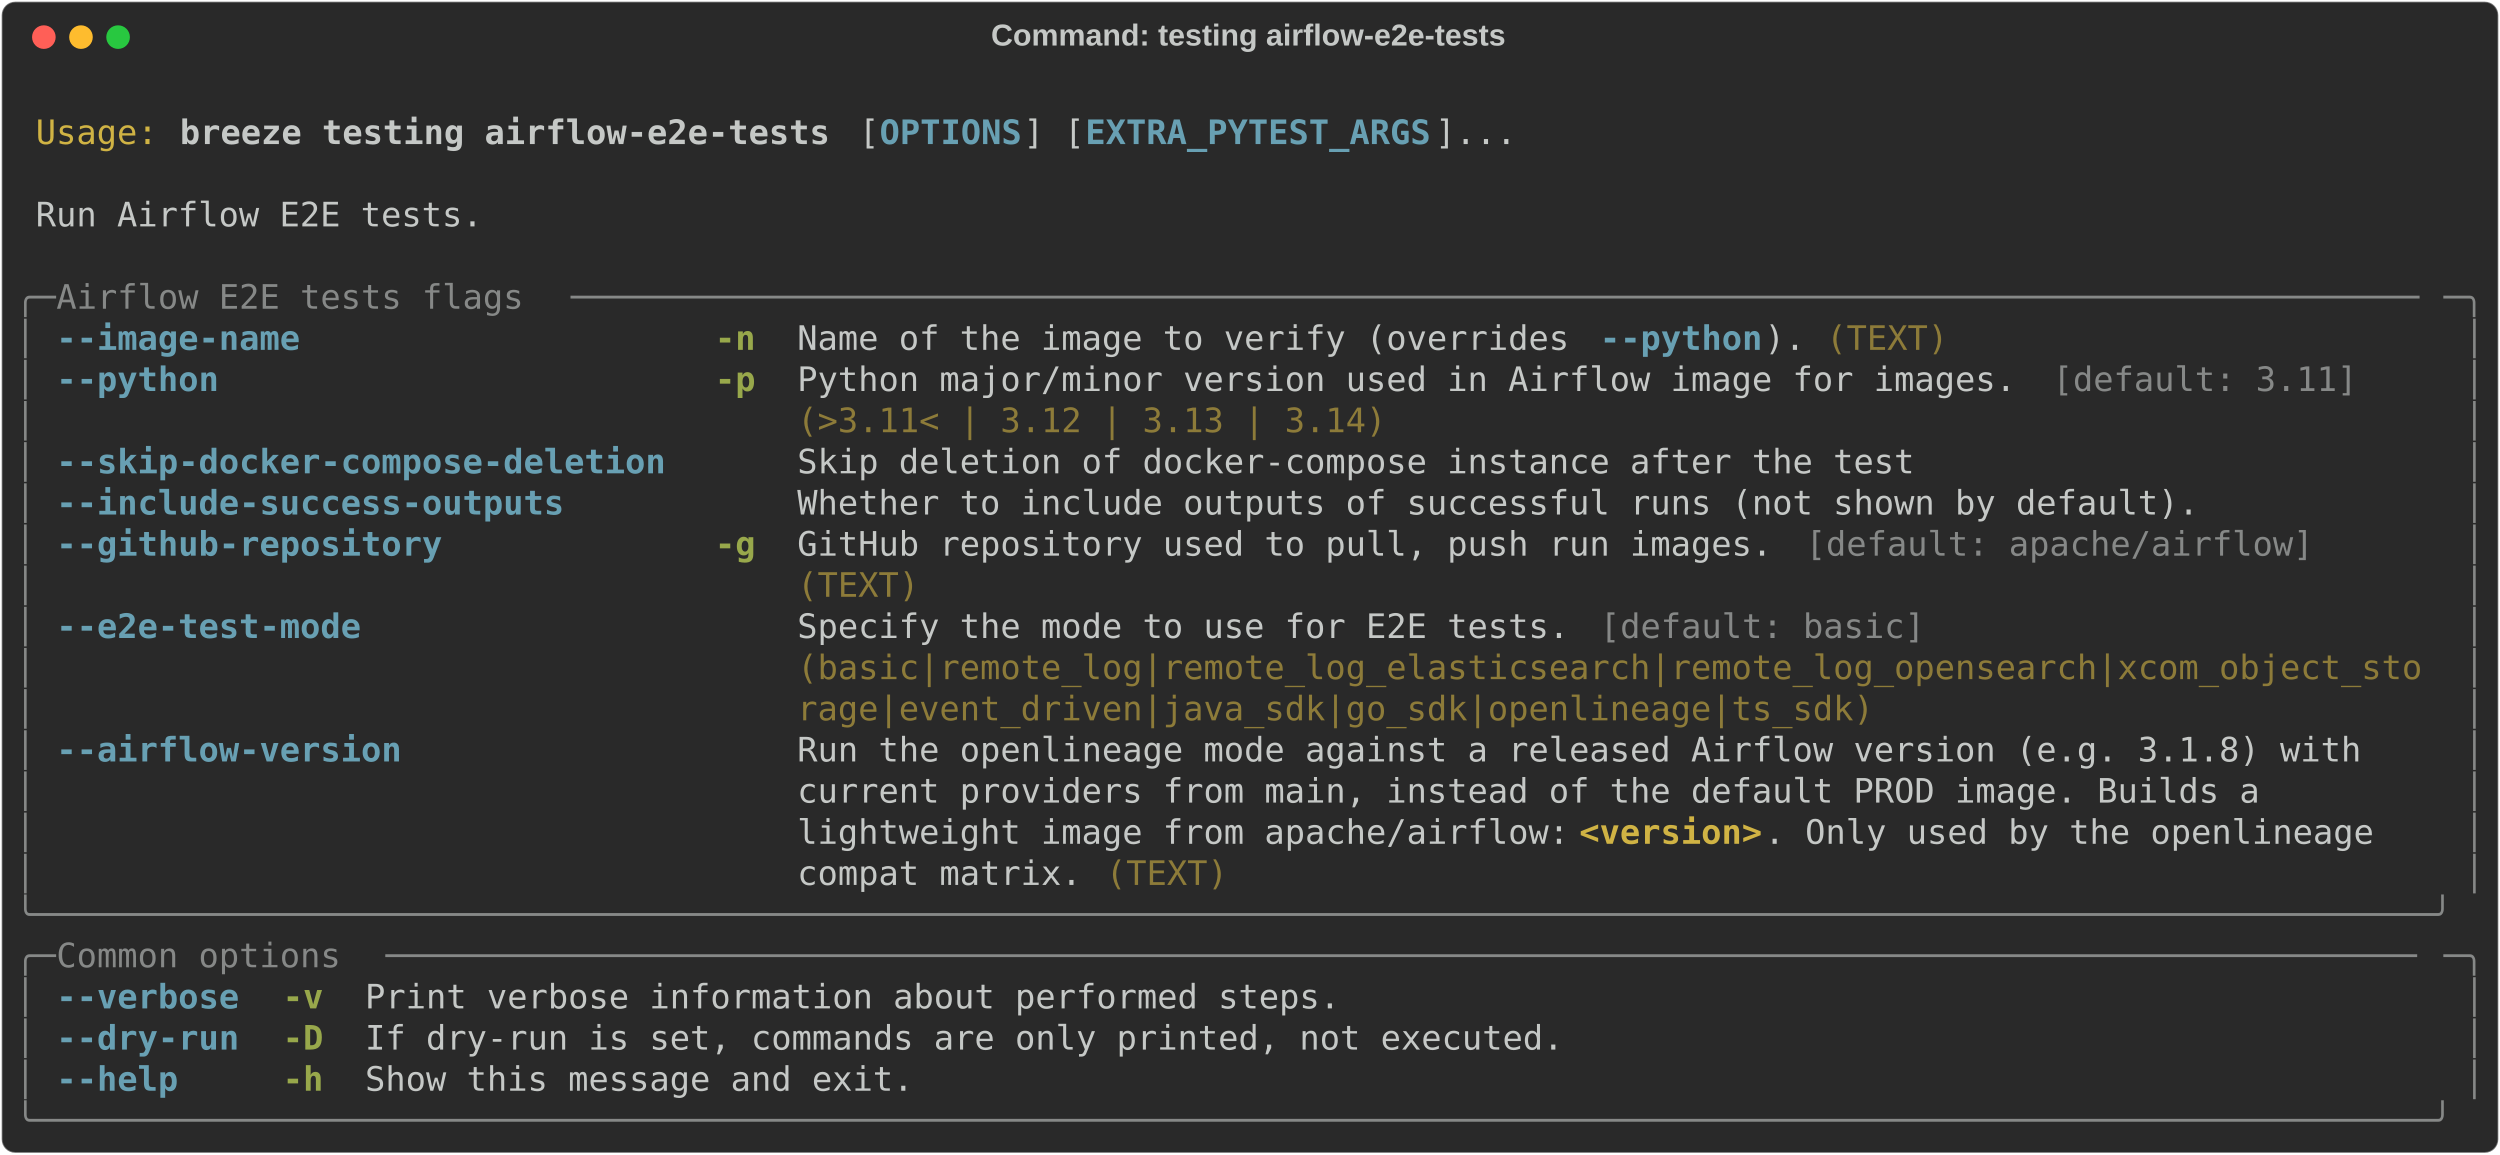
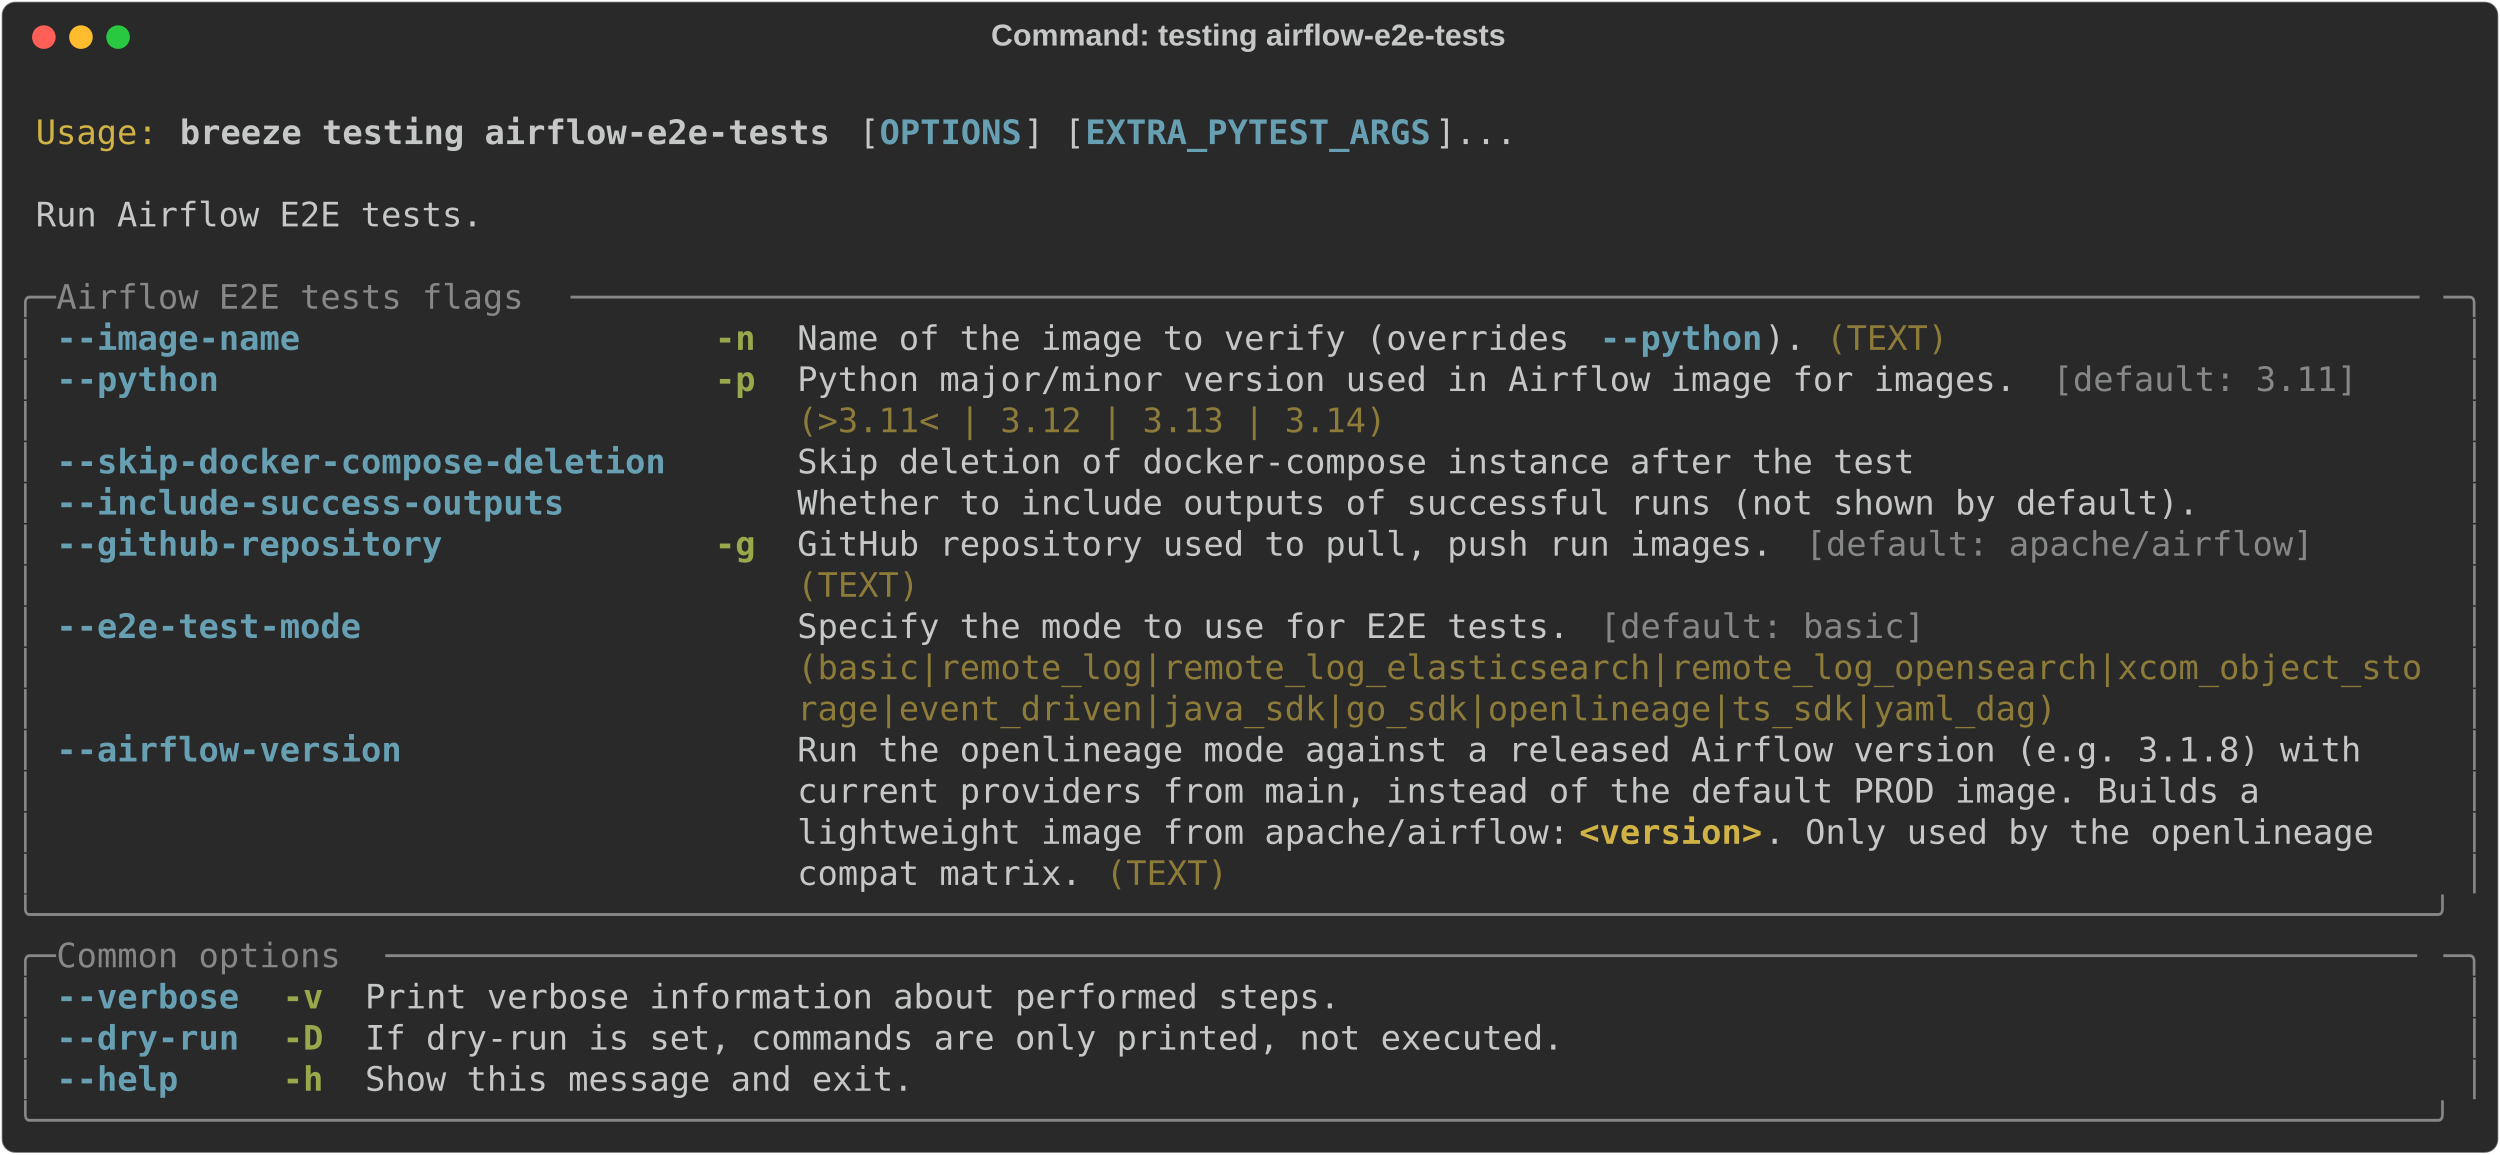
<svg xmlns="http://www.w3.org/2000/svg" class="rich-terminal" viewBox="0 0 1482 684.4">
  <style>

    @font-face {
        font-family: "Fira Code";
        src: local("FiraCode-Regular"),
                url("https://cdnjs.cloudflare.com/ajax/libs/firacode/6.2.0/woff2/FiraCode-Regular.woff2") format("woff2"),
                url("https://cdnjs.cloudflare.com/ajax/libs/firacode/6.2.0/woff/FiraCode-Regular.woff") format("woff");
        font-style: normal;
        font-weight: 400;
    }
    @font-face {
        font-family: "Fira Code";
        src: local("FiraCode-Bold"),
                url("https://cdnjs.cloudflare.com/ajax/libs/firacode/6.2.0/woff2/FiraCode-Bold.woff2") format("woff2"),
                url("https://cdnjs.cloudflare.com/ajax/libs/firacode/6.2.0/woff/FiraCode-Bold.woff") format("woff");
        font-style: bold;
        font-weight: 700;
    }

    .breeze-testing-airflow-e2e-tests-matrix {
        font-family: Fira Code, monospace;
        font-size: 20px;
        line-height: 24.4px;
        font-variant-east-asian: full-width;
    }

    .breeze-testing-airflow-e2e-tests-title {
        font-size: 18px;
        font-weight: bold;
        font-family: arial;
    }

    .breeze-testing-airflow-e2e-tests-r1 { fill: #c5c8c6 }
.breeze-testing-airflow-e2e-tests-r2 { fill: #d0b344 }
.breeze-testing-airflow-e2e-tests-r3 { fill: #c5c8c6;font-weight: bold }
.breeze-testing-airflow-e2e-tests-r4 { fill: #68a0b3;font-weight: bold }
.breeze-testing-airflow-e2e-tests-r5 { fill: #868887 }
.breeze-testing-airflow-e2e-tests-r6 { fill: #98a84b;font-weight: bold }
.breeze-testing-airflow-e2e-tests-r7 { fill: #8d7b39 }
.breeze-testing-airflow-e2e-tests-r8 { fill: #d0b344;font-weight: bold }
    </style>
  <defs>
    <clipPath id="breeze-testing-airflow-e2e-tests-clip-terminal">
      <rect x="0" y="0" width="1463.0" height="633.4" />
    </clipPath>
    <clipPath id="breeze-testing-airflow-e2e-tests-line-0">
      <rect x="0" y="1.5" width="1464" height="24.65" />
    </clipPath>
    <clipPath id="breeze-testing-airflow-e2e-tests-line-1">
      <rect x="0" y="25.9" width="1464" height="24.65" />
    </clipPath>
    <clipPath id="breeze-testing-airflow-e2e-tests-line-2">
      <rect x="0" y="50.3" width="1464" height="24.65" />
    </clipPath>
    <clipPath id="breeze-testing-airflow-e2e-tests-line-3">
      <rect x="0" y="74.7" width="1464" height="24.65" />
    </clipPath>
    <clipPath id="breeze-testing-airflow-e2e-tests-line-4">
      <rect x="0" y="99.1" width="1464" height="24.65" />
    </clipPath>
    <clipPath id="breeze-testing-airflow-e2e-tests-line-5">
      <rect x="0" y="123.5" width="1464" height="24.65" />
    </clipPath>
    <clipPath id="breeze-testing-airflow-e2e-tests-line-6">
      <rect x="0" y="147.9" width="1464" height="24.65" />
    </clipPath>
    <clipPath id="breeze-testing-airflow-e2e-tests-line-7">
      <rect x="0" y="172.3" width="1464" height="24.65" />
    </clipPath>
    <clipPath id="breeze-testing-airflow-e2e-tests-line-8">
      <rect x="0" y="196.7" width="1464" height="24.65" />
    </clipPath>
    <clipPath id="breeze-testing-airflow-e2e-tests-line-9">
      <rect x="0" y="221.1" width="1464" height="24.65" />
    </clipPath>
    <clipPath id="breeze-testing-airflow-e2e-tests-line-10">
      <rect x="0" y="245.5" width="1464" height="24.65" />
    </clipPath>
    <clipPath id="breeze-testing-airflow-e2e-tests-line-11">
      <rect x="0" y="269.9" width="1464" height="24.65" />
    </clipPath>
    <clipPath id="breeze-testing-airflow-e2e-tests-line-12">
      <rect x="0" y="294.3" width="1464" height="24.65" />
    </clipPath>
    <clipPath id="breeze-testing-airflow-e2e-tests-line-13">
      <rect x="0" y="318.7" width="1464" height="24.65" />
    </clipPath>
    <clipPath id="breeze-testing-airflow-e2e-tests-line-14">
      <rect x="0" y="343.1" width="1464" height="24.65" />
    </clipPath>
    <clipPath id="breeze-testing-airflow-e2e-tests-line-15">
      <rect x="0" y="367.5" width="1464" height="24.65" />
    </clipPath>
    <clipPath id="breeze-testing-airflow-e2e-tests-line-16">
      <rect x="0" y="391.9" width="1464" height="24.65" />
    </clipPath>
    <clipPath id="breeze-testing-airflow-e2e-tests-line-17">
      <rect x="0" y="416.3" width="1464" height="24.65" />
    </clipPath>
    <clipPath id="breeze-testing-airflow-e2e-tests-line-18">
      <rect x="0" y="440.7" width="1464" height="24.65" />
    </clipPath>
    <clipPath id="breeze-testing-airflow-e2e-tests-line-19">
      <rect x="0" y="465.1" width="1464" height="24.65" />
    </clipPath>
    <clipPath id="breeze-testing-airflow-e2e-tests-line-20">
      <rect x="0" y="489.5" width="1464" height="24.65" />
    </clipPath>
    <clipPath id="breeze-testing-airflow-e2e-tests-line-21">
      <rect x="0" y="513.9" width="1464" height="24.65" />
    </clipPath>
    <clipPath id="breeze-testing-airflow-e2e-tests-line-22">
      <rect x="0" y="538.3" width="1464" height="24.65" />
    </clipPath>
    <clipPath id="breeze-testing-airflow-e2e-tests-line-23">
      <rect x="0" y="562.7" width="1464" height="24.65" />
    </clipPath>
    <clipPath id="breeze-testing-airflow-e2e-tests-line-24">
      <rect x="0" y="587.1" width="1464" height="24.65" />
    </clipPath>
  </defs>
  <rect fill="#292929" stroke="rgba(255,255,255,0.35)" stroke-width="1" x="1" y="1" width="1480" height="682.4" rx="8" />
  <text class="breeze-testing-airflow-e2e-tests-title" fill="#c5c8c6" text-anchor="middle" x="740" y="27">Command: testing airflow-e2e-tests</text>
  <g transform="translate(26,22)">
    <circle cx="0" cy="0" r="7" fill="#ff5f57" />
    <circle cx="22" cy="0" r="7" fill="#febc2e" />
    <circle cx="44" cy="0" r="7" fill="#28c840" />
  </g>
  <g transform="translate(9, 41)" clip-path="url(#breeze-testing-airflow-e2e-tests-clip-terminal)">
    <g class="breeze-testing-airflow-e2e-tests-matrix">
      <text class="breeze-testing-airflow-e2e-tests-r1" x="1464" y="20" textLength="12.2" clip-path="url(#breeze-testing-airflow-e2e-tests-line-0)">
</text>
      <text class="breeze-testing-airflow-e2e-tests-r2" x="12.2" y="44.4" textLength="73.2" clip-path="url(#breeze-testing-airflow-e2e-tests-line-1)">Usage:</text>
      <text class="breeze-testing-airflow-e2e-tests-r3" x="97.6" y="44.4" textLength="390.4" clip-path="url(#breeze-testing-airflow-e2e-tests-line-1)">breeze testing airflow-e2e-tests</text>
      <text class="breeze-testing-airflow-e2e-tests-r1" x="500.2" y="44.4" textLength="12.2" clip-path="url(#breeze-testing-airflow-e2e-tests-line-1)">[</text>
      <text class="breeze-testing-airflow-e2e-tests-r4" x="512.4" y="44.4" textLength="85.4" clip-path="url(#breeze-testing-airflow-e2e-tests-line-1)">OPTIONS</text>
      <text class="breeze-testing-airflow-e2e-tests-r1" x="597.8" y="44.4" textLength="36.6" clip-path="url(#breeze-testing-airflow-e2e-tests-line-1)">] [</text>
      <text class="breeze-testing-airflow-e2e-tests-r4" x="634.4" y="44.4" textLength="207.4" clip-path="url(#breeze-testing-airflow-e2e-tests-line-1)">EXTRA_PYTEST_ARGS</text>
      <text class="breeze-testing-airflow-e2e-tests-r1" x="841.8" y="44.4" textLength="48.8" clip-path="url(#breeze-testing-airflow-e2e-tests-line-1)">]...</text>
      <text class="breeze-testing-airflow-e2e-tests-r1" x="1464" y="44.4" textLength="12.2" clip-path="url(#breeze-testing-airflow-e2e-tests-line-1)">
</text>
      <text class="breeze-testing-airflow-e2e-tests-r1" x="1464" y="68.8" textLength="12.2" clip-path="url(#breeze-testing-airflow-e2e-tests-line-2)">
</text>
      <text class="breeze-testing-airflow-e2e-tests-r1" x="12.2" y="93.2" textLength="268.4" clip-path="url(#breeze-testing-airflow-e2e-tests-line-3)">Run Airflow E2E tests.</text>
      <text class="breeze-testing-airflow-e2e-tests-r1" x="1464" y="93.2" textLength="12.2" clip-path="url(#breeze-testing-airflow-e2e-tests-line-3)">
</text>
      <text class="breeze-testing-airflow-e2e-tests-r1" x="1464" y="117.6" textLength="12.2" clip-path="url(#breeze-testing-airflow-e2e-tests-line-4)">
</text>
      <text class="breeze-testing-airflow-e2e-tests-r5" x="0" y="142" textLength="24.4" clip-path="url(#breeze-testing-airflow-e2e-tests-line-5)">╭─</text>
      <text class="breeze-testing-airflow-e2e-tests-r5" x="24.4" y="142" textLength="305" clip-path="url(#breeze-testing-airflow-e2e-tests-line-5)"> Airflow E2E tests flags </text>
      <text class="breeze-testing-airflow-e2e-tests-r5" x="329.4" y="142" textLength="1110.2" clip-path="url(#breeze-testing-airflow-e2e-tests-line-5)">───────────────────────────────────────────────────────────────────────────────────────────</text>
      <text class="breeze-testing-airflow-e2e-tests-r5" x="1439.6" y="142" textLength="24.4" clip-path="url(#breeze-testing-airflow-e2e-tests-line-5)">─╮</text>
      <text class="breeze-testing-airflow-e2e-tests-r1" x="1464" y="142" textLength="12.2" clip-path="url(#breeze-testing-airflow-e2e-tests-line-5)">
</text>
      <text class="breeze-testing-airflow-e2e-tests-r5" x="0" y="166.4" textLength="12.2" clip-path="url(#breeze-testing-airflow-e2e-tests-line-6)">│</text>
      <text class="breeze-testing-airflow-e2e-tests-r4" x="24.4" y="166.4" textLength="366" clip-path="url(#breeze-testing-airflow-e2e-tests-line-6)">--image-name                  </text>
      <text class="breeze-testing-airflow-e2e-tests-r6" x="414.8" y="166.4" textLength="24.4" clip-path="url(#breeze-testing-airflow-e2e-tests-line-6)">-n</text>
      <text class="breeze-testing-airflow-e2e-tests-r1" x="463.6" y="166.4" textLength="475.8" clip-path="url(#breeze-testing-airflow-e2e-tests-line-6)">Name of the image to verify (overrides </text>
      <text class="breeze-testing-airflow-e2e-tests-r4" x="939.4" y="166.4" textLength="97.6" clip-path="url(#breeze-testing-airflow-e2e-tests-line-6)">--python</text>
      <text class="breeze-testing-airflow-e2e-tests-r1" x="1037" y="166.4" textLength="36.6" clip-path="url(#breeze-testing-airflow-e2e-tests-line-6)">). </text>
      <text class="breeze-testing-airflow-e2e-tests-r7" x="1073.6" y="166.4" textLength="73.2" clip-path="url(#breeze-testing-airflow-e2e-tests-line-6)">(TEXT)</text>
      <text class="breeze-testing-airflow-e2e-tests-r5" x="1451.8" y="166.4" textLength="12.2" clip-path="url(#breeze-testing-airflow-e2e-tests-line-6)">│</text>
      <text class="breeze-testing-airflow-e2e-tests-r1" x="1464" y="166.4" textLength="12.2" clip-path="url(#breeze-testing-airflow-e2e-tests-line-6)">
</text>
      <text class="breeze-testing-airflow-e2e-tests-r5" x="0" y="190.8" textLength="12.2" clip-path="url(#breeze-testing-airflow-e2e-tests-line-7)">│</text>
      <text class="breeze-testing-airflow-e2e-tests-r4" x="24.4" y="190.8" textLength="366" clip-path="url(#breeze-testing-airflow-e2e-tests-line-7)">--python                      </text>
      <text class="breeze-testing-airflow-e2e-tests-r6" x="414.8" y="190.8" textLength="24.4" clip-path="url(#breeze-testing-airflow-e2e-tests-line-7)">-p</text>
      <text class="breeze-testing-airflow-e2e-tests-r1" x="463.6" y="190.8" textLength="744.2" clip-path="url(#breeze-testing-airflow-e2e-tests-line-7)">Python major/minor version used in Airflow image for images. </text>
      <text class="breeze-testing-airflow-e2e-tests-r5" x="1207.8" y="190.8" textLength="183" clip-path="url(#breeze-testing-airflow-e2e-tests-line-7)">[default: 3.11]</text>
      <text class="breeze-testing-airflow-e2e-tests-r5" x="1451.8" y="190.8" textLength="12.2" clip-path="url(#breeze-testing-airflow-e2e-tests-line-7)">│</text>
      <text class="breeze-testing-airflow-e2e-tests-r1" x="1464" y="190.8" textLength="12.2" clip-path="url(#breeze-testing-airflow-e2e-tests-line-7)">
</text>
      <text class="breeze-testing-airflow-e2e-tests-r5" x="0" y="215.2" textLength="12.2" clip-path="url(#breeze-testing-airflow-e2e-tests-line-8)">│</text>
      <text class="breeze-testing-airflow-e2e-tests-r7" x="463.6" y="215.2" textLength="353.8" clip-path="url(#breeze-testing-airflow-e2e-tests-line-8)">(&gt;3.11&lt; | 3.12 | 3.13 | 3.14)</text>
      <text class="breeze-testing-airflow-e2e-tests-r5" x="1451.8" y="215.2" textLength="12.2" clip-path="url(#breeze-testing-airflow-e2e-tests-line-8)">│</text>
      <text class="breeze-testing-airflow-e2e-tests-r1" x="1464" y="215.2" textLength="12.2" clip-path="url(#breeze-testing-airflow-e2e-tests-line-8)">
</text>
      <text class="breeze-testing-airflow-e2e-tests-r5" x="0" y="239.6" textLength="12.2" clip-path="url(#breeze-testing-airflow-e2e-tests-line-9)">│</text>
      <text class="breeze-testing-airflow-e2e-tests-r4" x="24.4" y="239.6" textLength="366" clip-path="url(#breeze-testing-airflow-e2e-tests-line-9)">--skip-docker-compose-deletion</text>
      <text class="breeze-testing-airflow-e2e-tests-r1" x="463.6" y="239.6" textLength="671" clip-path="url(#breeze-testing-airflow-e2e-tests-line-9)">Skip deletion of docker-compose instance after the test</text>
      <text class="breeze-testing-airflow-e2e-tests-r5" x="1451.8" y="239.6" textLength="12.2" clip-path="url(#breeze-testing-airflow-e2e-tests-line-9)">│</text>
      <text class="breeze-testing-airflow-e2e-tests-r1" x="1464" y="239.6" textLength="12.2" clip-path="url(#breeze-testing-airflow-e2e-tests-line-9)">
</text>
      <text class="breeze-testing-airflow-e2e-tests-r5" x="0" y="264" textLength="12.2" clip-path="url(#breeze-testing-airflow-e2e-tests-line-10)">│</text>
      <text class="breeze-testing-airflow-e2e-tests-r4" x="24.4" y="264" textLength="366" clip-path="url(#breeze-testing-airflow-e2e-tests-line-10)">--include-success-outputs     </text>
      <text class="breeze-testing-airflow-e2e-tests-r1" x="463.6" y="264" textLength="841.8" clip-path="url(#breeze-testing-airflow-e2e-tests-line-10)">Whether to include outputs of successful runs (not shown by default).</text>
      <text class="breeze-testing-airflow-e2e-tests-r5" x="1451.8" y="264" textLength="12.2" clip-path="url(#breeze-testing-airflow-e2e-tests-line-10)">│</text>
      <text class="breeze-testing-airflow-e2e-tests-r1" x="1464" y="264" textLength="12.2" clip-path="url(#breeze-testing-airflow-e2e-tests-line-10)">
</text>
      <text class="breeze-testing-airflow-e2e-tests-r5" x="0" y="288.4" textLength="12.2" clip-path="url(#breeze-testing-airflow-e2e-tests-line-11)">│</text>
      <text class="breeze-testing-airflow-e2e-tests-r4" x="24.4" y="288.4" textLength="366" clip-path="url(#breeze-testing-airflow-e2e-tests-line-11)">--github-repository           </text>
      <text class="breeze-testing-airflow-e2e-tests-r6" x="414.8" y="288.4" textLength="24.4" clip-path="url(#breeze-testing-airflow-e2e-tests-line-11)">-g</text>
      <text class="breeze-testing-airflow-e2e-tests-r1" x="463.6" y="288.4" textLength="597.8" clip-path="url(#breeze-testing-airflow-e2e-tests-line-11)">GitHub repository used to pull, push run images. </text>
      <text class="breeze-testing-airflow-e2e-tests-r5" x="1061.4" y="288.4" textLength="305" clip-path="url(#breeze-testing-airflow-e2e-tests-line-11)">[default: apache/airflow]</text>
      <text class="breeze-testing-airflow-e2e-tests-r5" x="1451.8" y="288.4" textLength="12.2" clip-path="url(#breeze-testing-airflow-e2e-tests-line-11)">│</text>
      <text class="breeze-testing-airflow-e2e-tests-r1" x="1464" y="288.4" textLength="12.2" clip-path="url(#breeze-testing-airflow-e2e-tests-line-11)">
</text>
      <text class="breeze-testing-airflow-e2e-tests-r5" x="0" y="312.8" textLength="12.2" clip-path="url(#breeze-testing-airflow-e2e-tests-line-12)">│</text>
      <text class="breeze-testing-airflow-e2e-tests-r7" x="463.6" y="312.8" textLength="73.2" clip-path="url(#breeze-testing-airflow-e2e-tests-line-12)">(TEXT)</text>
      <text class="breeze-testing-airflow-e2e-tests-r5" x="1451.8" y="312.8" textLength="12.2" clip-path="url(#breeze-testing-airflow-e2e-tests-line-12)">│</text>
      <text class="breeze-testing-airflow-e2e-tests-r1" x="1464" y="312.8" textLength="12.2" clip-path="url(#breeze-testing-airflow-e2e-tests-line-12)">
</text>
      <text class="breeze-testing-airflow-e2e-tests-r5" x="0" y="337.2" textLength="12.2" clip-path="url(#breeze-testing-airflow-e2e-tests-line-13)">│</text>
      <text class="breeze-testing-airflow-e2e-tests-r4" x="24.4" y="337.2" textLength="366" clip-path="url(#breeze-testing-airflow-e2e-tests-line-13)">--e2e-test-mode               </text>
      <text class="breeze-testing-airflow-e2e-tests-r1" x="463.6" y="337.2" textLength="475.8" clip-path="url(#breeze-testing-airflow-e2e-tests-line-13)">Specify the mode to use for E2E tests. </text>
      <text class="breeze-testing-airflow-e2e-tests-r5" x="939.4" y="337.2" textLength="195.2" clip-path="url(#breeze-testing-airflow-e2e-tests-line-13)">[default: basic]</text>
      <text class="breeze-testing-airflow-e2e-tests-r5" x="1451.8" y="337.2" textLength="12.2" clip-path="url(#breeze-testing-airflow-e2e-tests-line-13)">│</text>
      <text class="breeze-testing-airflow-e2e-tests-r1" x="1464" y="337.2" textLength="12.2" clip-path="url(#breeze-testing-airflow-e2e-tests-line-13)">
</text>
      <text class="breeze-testing-airflow-e2e-tests-r5" x="0" y="361.6" textLength="12.2" clip-path="url(#breeze-testing-airflow-e2e-tests-line-14)">│</text>
      <text class="breeze-testing-airflow-e2e-tests-r7" x="463.6" y="361.6" textLength="976" clip-path="url(#breeze-testing-airflow-e2e-tests-line-14)">(basic|remote_log|remote_log_elasticsearch|remote_log_opensearch|xcom_object_sto</text>
      <text class="breeze-testing-airflow-e2e-tests-r5" x="1451.8" y="361.6" textLength="12.2" clip-path="url(#breeze-testing-airflow-e2e-tests-line-14)">│</text>
      <text class="breeze-testing-airflow-e2e-tests-r1" x="1464" y="361.6" textLength="12.2" clip-path="url(#breeze-testing-airflow-e2e-tests-line-14)">
</text>
      <text class="breeze-testing-airflow-e2e-tests-r5" x="0" y="386" textLength="12.2" clip-path="url(#breeze-testing-airflow-e2e-tests-line-15)">│</text>
-       <text class="breeze-testing-airflow-e2e-tests-r7" x="463.6" y="386" textLength="646.6" clip-path="url(#breeze-testing-airflow-e2e-tests-line-15)">rage|event_driven|java_sdk|go_sdk|openlineage|ts_sdk)</text>
+       <text class="breeze-testing-airflow-e2e-tests-r7" x="463.6" y="386" textLength="756.4" clip-path="url(#breeze-testing-airflow-e2e-tests-line-15)">rage|event_driven|java_sdk|go_sdk|openlineage|ts_sdk|yaml_dag)</text>
      <text class="breeze-testing-airflow-e2e-tests-r5" x="1451.8" y="386" textLength="12.2" clip-path="url(#breeze-testing-airflow-e2e-tests-line-15)">│</text>
      <text class="breeze-testing-airflow-e2e-tests-r1" x="1464" y="386" textLength="12.2" clip-path="url(#breeze-testing-airflow-e2e-tests-line-15)">
</text>
      <text class="breeze-testing-airflow-e2e-tests-r5" x="0" y="410.4" textLength="12.2" clip-path="url(#breeze-testing-airflow-e2e-tests-line-16)">│</text>
      <text class="breeze-testing-airflow-e2e-tests-r4" x="24.4" y="410.4" textLength="366" clip-path="url(#breeze-testing-airflow-e2e-tests-line-16)">--airflow-version             </text>
      <text class="breeze-testing-airflow-e2e-tests-r1" x="463.6" y="410.4" textLength="976" clip-path="url(#breeze-testing-airflow-e2e-tests-line-16)">Run the openlineage mode against a released Airflow version (e.g. 3.1.8) with   </text>
      <text class="breeze-testing-airflow-e2e-tests-r5" x="1451.8" y="410.4" textLength="12.2" clip-path="url(#breeze-testing-airflow-e2e-tests-line-16)">│</text>
      <text class="breeze-testing-airflow-e2e-tests-r1" x="1464" y="410.4" textLength="12.2" clip-path="url(#breeze-testing-airflow-e2e-tests-line-16)">
</text>
      <text class="breeze-testing-airflow-e2e-tests-r5" x="0" y="434.8" textLength="12.2" clip-path="url(#breeze-testing-airflow-e2e-tests-line-17)">│</text>
      <text class="breeze-testing-airflow-e2e-tests-r1" x="463.6" y="434.8" textLength="976" clip-path="url(#breeze-testing-airflow-e2e-tests-line-17)">current providers from main, instead of the default PROD image. Builds a        </text>
      <text class="breeze-testing-airflow-e2e-tests-r5" x="1451.8" y="434.8" textLength="12.2" clip-path="url(#breeze-testing-airflow-e2e-tests-line-17)">│</text>
      <text class="breeze-testing-airflow-e2e-tests-r1" x="1464" y="434.8" textLength="12.2" clip-path="url(#breeze-testing-airflow-e2e-tests-line-17)">
</text>
      <text class="breeze-testing-airflow-e2e-tests-r5" x="0" y="459.2" textLength="12.2" clip-path="url(#breeze-testing-airflow-e2e-tests-line-18)">│</text>
      <text class="breeze-testing-airflow-e2e-tests-r1" x="463.6" y="459.2" textLength="463.6" clip-path="url(#breeze-testing-airflow-e2e-tests-line-18)">lightweight image from apache/airflow:</text>
      <text class="breeze-testing-airflow-e2e-tests-r8" x="927.2" y="459.2" textLength="109.8" clip-path="url(#breeze-testing-airflow-e2e-tests-line-18)">&lt;version&gt;</text>
      <text class="breeze-testing-airflow-e2e-tests-r1" x="1037" y="459.2" textLength="402.6" clip-path="url(#breeze-testing-airflow-e2e-tests-line-18)">. Only used by the openlineage   </text>
      <text class="breeze-testing-airflow-e2e-tests-r5" x="1451.8" y="459.2" textLength="12.2" clip-path="url(#breeze-testing-airflow-e2e-tests-line-18)">│</text>
      <text class="breeze-testing-airflow-e2e-tests-r1" x="1464" y="459.2" textLength="12.2" clip-path="url(#breeze-testing-airflow-e2e-tests-line-18)">
</text>
      <text class="breeze-testing-airflow-e2e-tests-r5" x="0" y="483.6" textLength="12.2" clip-path="url(#breeze-testing-airflow-e2e-tests-line-19)">│</text>
      <text class="breeze-testing-airflow-e2e-tests-r1" x="463.6" y="483.6" textLength="183" clip-path="url(#breeze-testing-airflow-e2e-tests-line-19)">compat matrix. </text>
      <text class="breeze-testing-airflow-e2e-tests-r7" x="646.6" y="483.6" textLength="73.2" clip-path="url(#breeze-testing-airflow-e2e-tests-line-19)">(TEXT)</text>
      <text class="breeze-testing-airflow-e2e-tests-r5" x="1451.8" y="483.6" textLength="12.2" clip-path="url(#breeze-testing-airflow-e2e-tests-line-19)">│</text>
      <text class="breeze-testing-airflow-e2e-tests-r1" x="1464" y="483.6" textLength="12.2" clip-path="url(#breeze-testing-airflow-e2e-tests-line-19)">
</text>
      <text class="breeze-testing-airflow-e2e-tests-r5" x="0" y="508" textLength="1464" clip-path="url(#breeze-testing-airflow-e2e-tests-line-20)">╰──────────────────────────────────────────────────────────────────────────────────────────────────────────────────────╯</text>
      <text class="breeze-testing-airflow-e2e-tests-r1" x="1464" y="508" textLength="12.2" clip-path="url(#breeze-testing-airflow-e2e-tests-line-20)">
</text>
      <text class="breeze-testing-airflow-e2e-tests-r5" x="0" y="532.4" textLength="24.4" clip-path="url(#breeze-testing-airflow-e2e-tests-line-21)">╭─</text>
      <text class="breeze-testing-airflow-e2e-tests-r5" x="24.4" y="532.4" textLength="195.2" clip-path="url(#breeze-testing-airflow-e2e-tests-line-21)"> Common options </text>
      <text class="breeze-testing-airflow-e2e-tests-r5" x="219.6" y="532.4" textLength="1220" clip-path="url(#breeze-testing-airflow-e2e-tests-line-21)">────────────────────────────────────────────────────────────────────────────────────────────────────</text>
      <text class="breeze-testing-airflow-e2e-tests-r5" x="1439.6" y="532.4" textLength="24.4" clip-path="url(#breeze-testing-airflow-e2e-tests-line-21)">─╮</text>
      <text class="breeze-testing-airflow-e2e-tests-r1" x="1464" y="532.4" textLength="12.2" clip-path="url(#breeze-testing-airflow-e2e-tests-line-21)">
</text>
      <text class="breeze-testing-airflow-e2e-tests-r5" x="0" y="556.8" textLength="12.2" clip-path="url(#breeze-testing-airflow-e2e-tests-line-22)">│</text>
      <text class="breeze-testing-airflow-e2e-tests-r4" x="24.4" y="556.8" textLength="109.8" clip-path="url(#breeze-testing-airflow-e2e-tests-line-22)">--verbose</text>
      <text class="breeze-testing-airflow-e2e-tests-r6" x="158.6" y="556.8" textLength="24.4" clip-path="url(#breeze-testing-airflow-e2e-tests-line-22)">-v</text>
      <text class="breeze-testing-airflow-e2e-tests-r1" x="207.4" y="556.8" textLength="585.6" clip-path="url(#breeze-testing-airflow-e2e-tests-line-22)">Print verbose information about performed steps.</text>
      <text class="breeze-testing-airflow-e2e-tests-r5" x="1451.8" y="556.8" textLength="12.2" clip-path="url(#breeze-testing-airflow-e2e-tests-line-22)">│</text>
      <text class="breeze-testing-airflow-e2e-tests-r1" x="1464" y="556.8" textLength="12.2" clip-path="url(#breeze-testing-airflow-e2e-tests-line-22)">
</text>
      <text class="breeze-testing-airflow-e2e-tests-r5" x="0" y="581.2" textLength="12.2" clip-path="url(#breeze-testing-airflow-e2e-tests-line-23)">│</text>
      <text class="breeze-testing-airflow-e2e-tests-r4" x="24.4" y="581.2" textLength="109.8" clip-path="url(#breeze-testing-airflow-e2e-tests-line-23)">--dry-run</text>
      <text class="breeze-testing-airflow-e2e-tests-r6" x="158.6" y="581.2" textLength="24.4" clip-path="url(#breeze-testing-airflow-e2e-tests-line-23)">-D</text>
      <text class="breeze-testing-airflow-e2e-tests-r1" x="207.4" y="581.2" textLength="719.8" clip-path="url(#breeze-testing-airflow-e2e-tests-line-23)">If dry-run is set, commands are only printed, not executed.</text>
      <text class="breeze-testing-airflow-e2e-tests-r5" x="1451.8" y="581.2" textLength="12.2" clip-path="url(#breeze-testing-airflow-e2e-tests-line-23)">│</text>
      <text class="breeze-testing-airflow-e2e-tests-r1" x="1464" y="581.2" textLength="12.2" clip-path="url(#breeze-testing-airflow-e2e-tests-line-23)">
</text>
      <text class="breeze-testing-airflow-e2e-tests-r5" x="0" y="605.6" textLength="12.2" clip-path="url(#breeze-testing-airflow-e2e-tests-line-24)">│</text>
      <text class="breeze-testing-airflow-e2e-tests-r4" x="24.4" y="605.6" textLength="109.8" clip-path="url(#breeze-testing-airflow-e2e-tests-line-24)">--help   </text>
      <text class="breeze-testing-airflow-e2e-tests-r6" x="158.6" y="605.6" textLength="24.4" clip-path="url(#breeze-testing-airflow-e2e-tests-line-24)">-h</text>
      <text class="breeze-testing-airflow-e2e-tests-r1" x="207.4" y="605.6" textLength="329.4" clip-path="url(#breeze-testing-airflow-e2e-tests-line-24)">Show this message and exit.</text>
      <text class="breeze-testing-airflow-e2e-tests-r5" x="1451.8" y="605.6" textLength="12.2" clip-path="url(#breeze-testing-airflow-e2e-tests-line-24)">│</text>
      <text class="breeze-testing-airflow-e2e-tests-r1" x="1464" y="605.6" textLength="12.2" clip-path="url(#breeze-testing-airflow-e2e-tests-line-24)">
</text>
      <text class="breeze-testing-airflow-e2e-tests-r5" x="0" y="630" textLength="1464" clip-path="url(#breeze-testing-airflow-e2e-tests-line-25)">╰──────────────────────────────────────────────────────────────────────────────────────────────────────────────────────╯</text>
      <text class="breeze-testing-airflow-e2e-tests-r1" x="1464" y="630" textLength="12.2" clip-path="url(#breeze-testing-airflow-e2e-tests-line-25)">
</text>
    </g>
  </g>
</svg>
